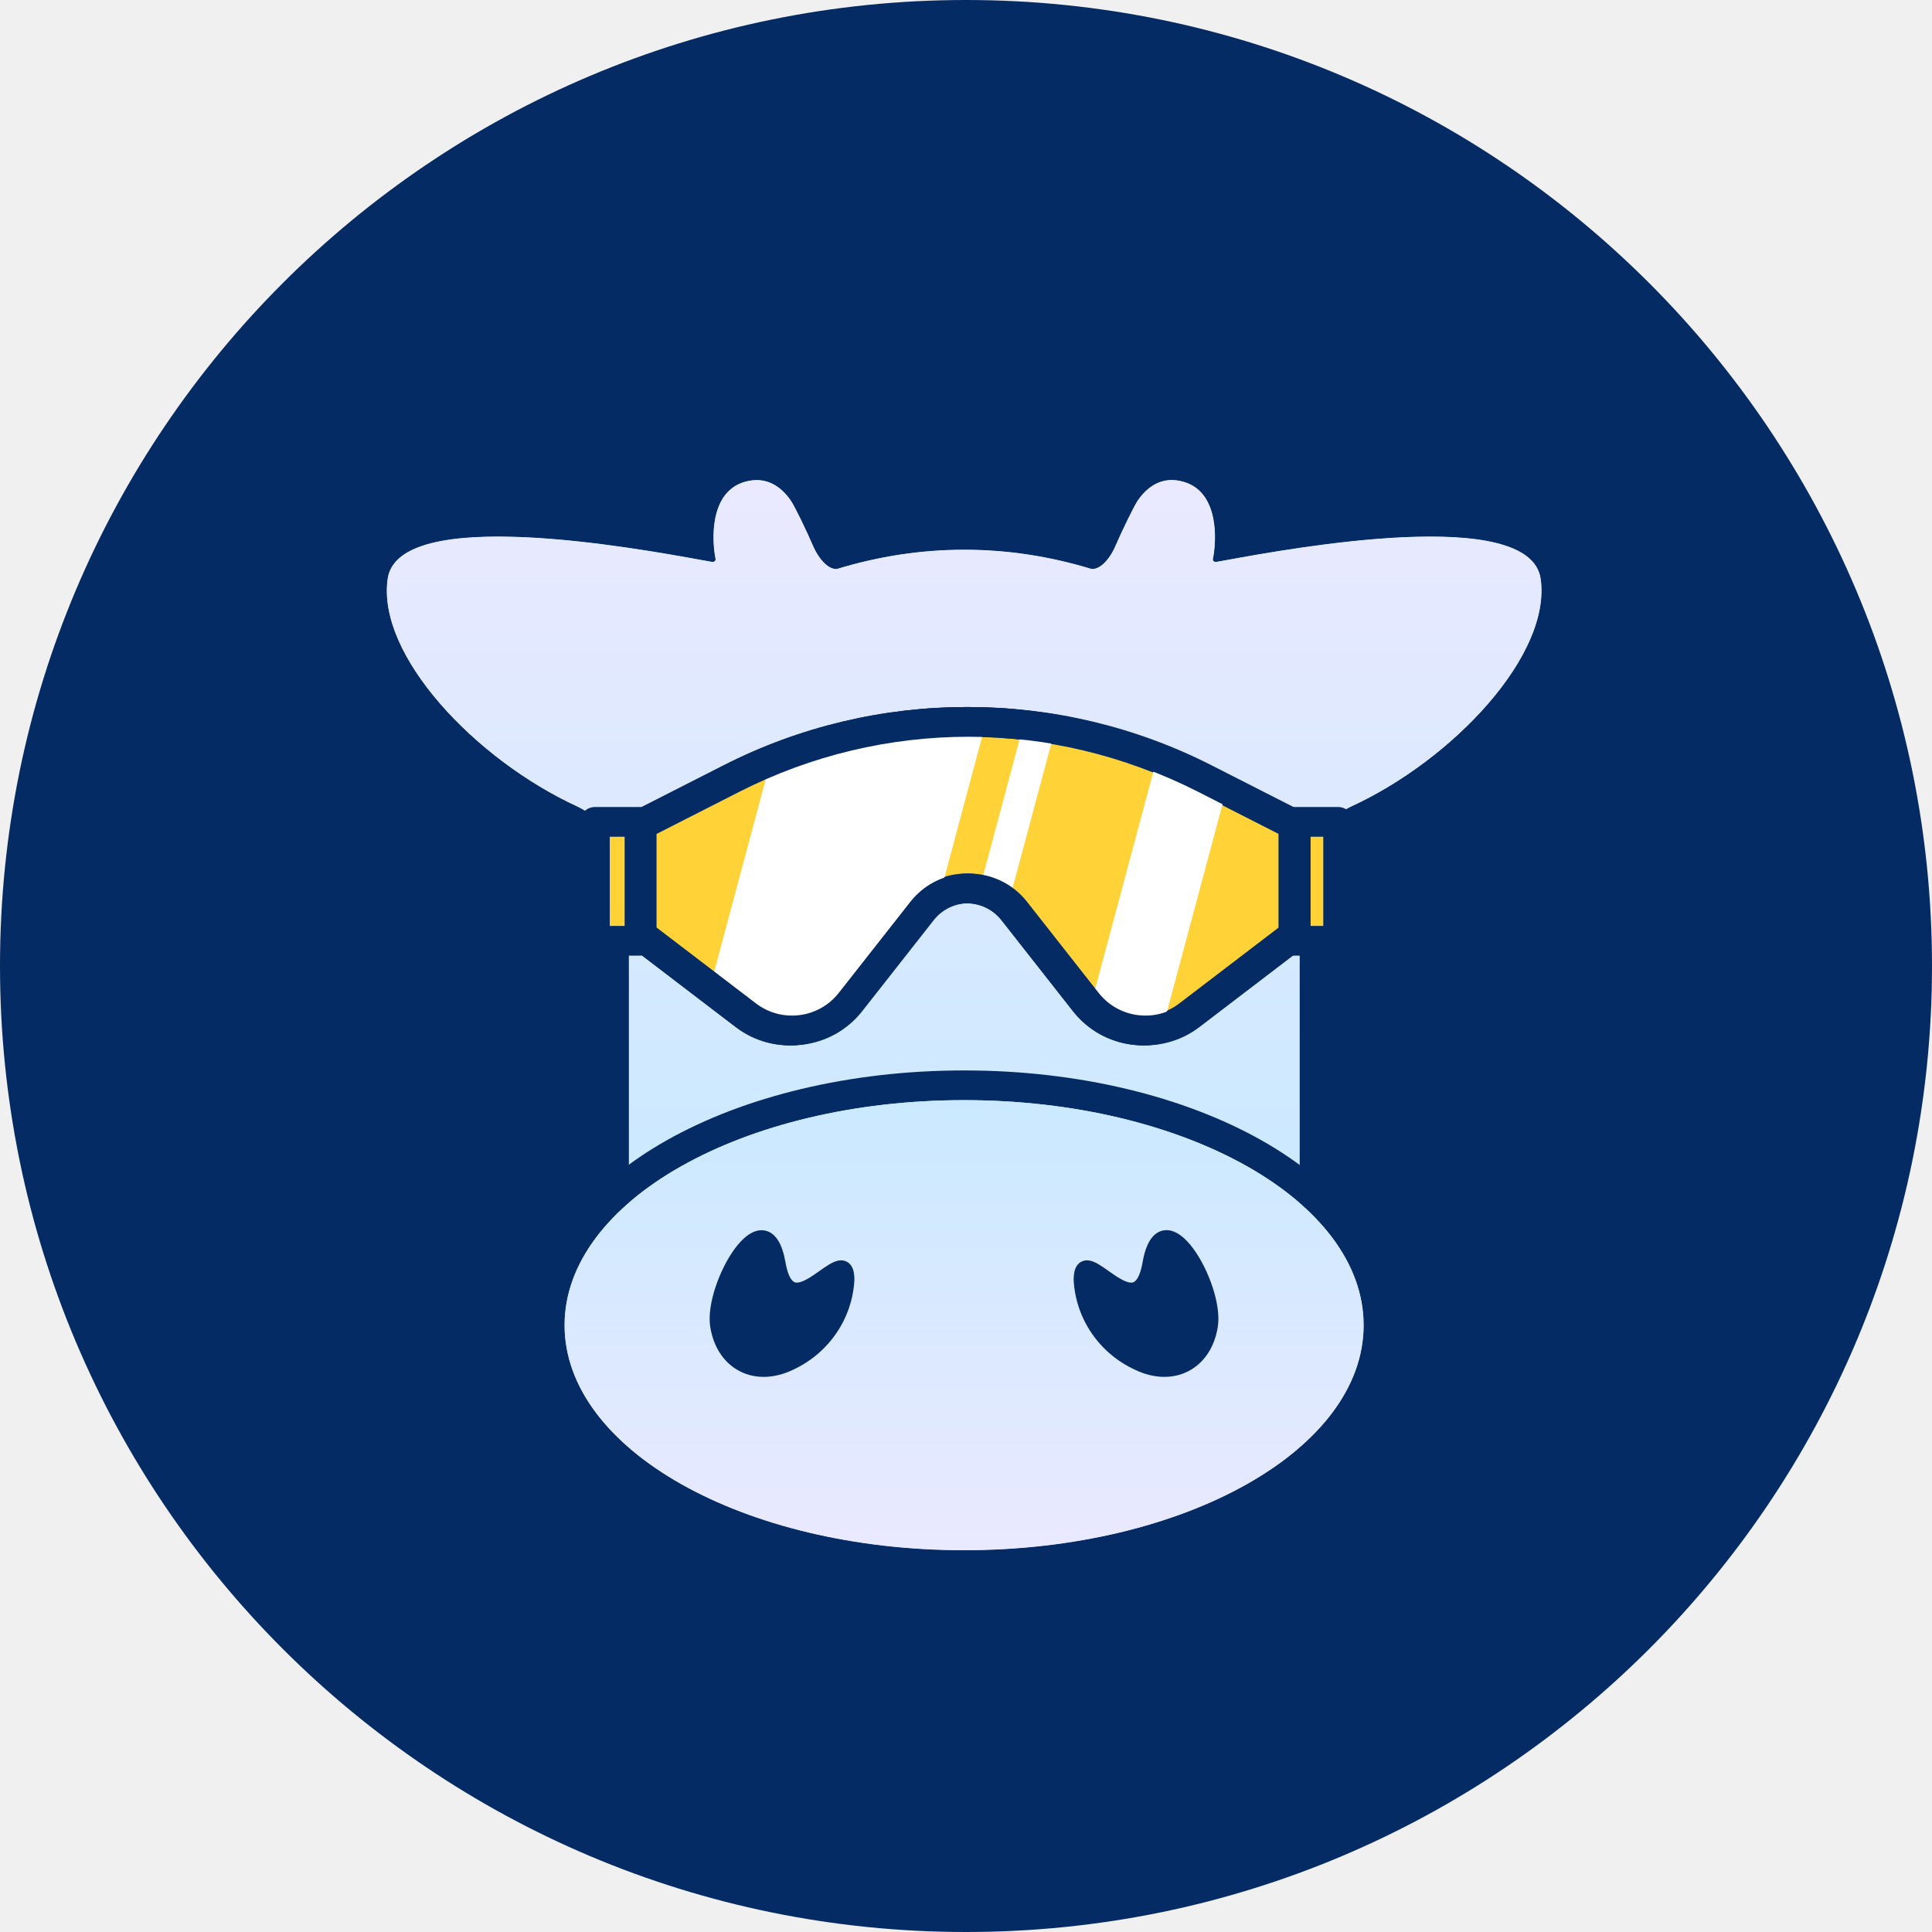
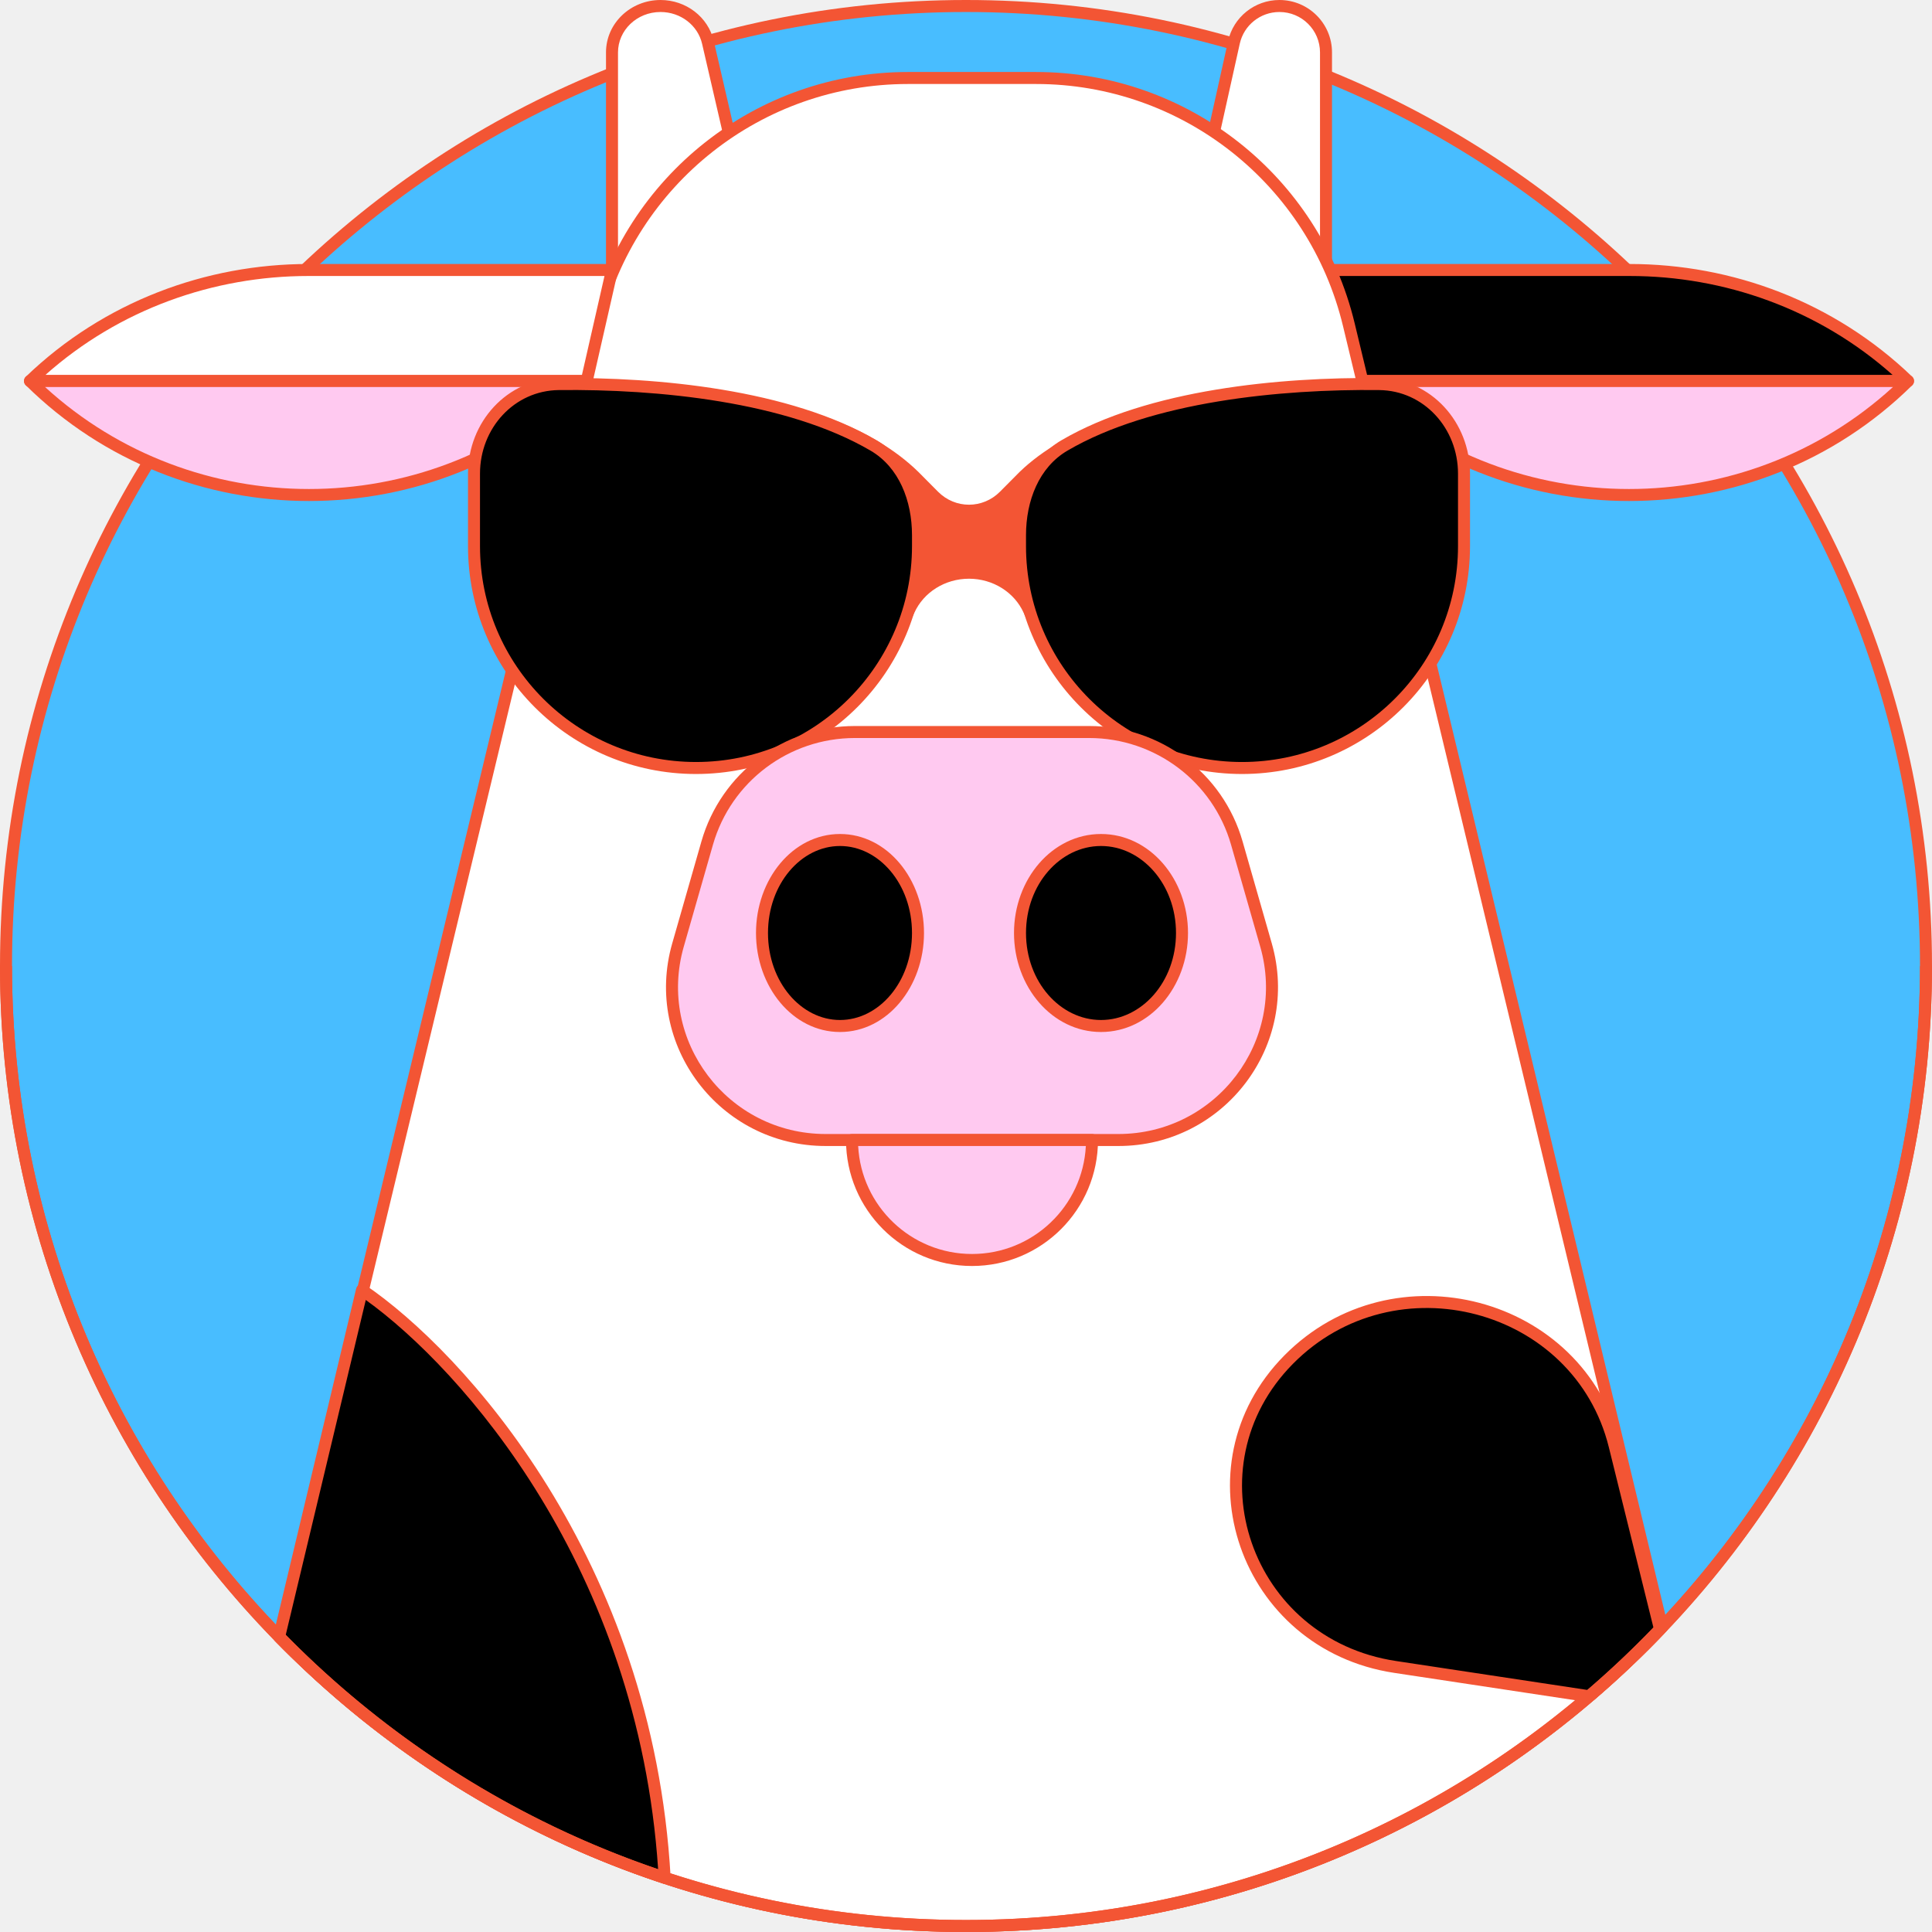
- <svg xmlns="http://www.w3.org/2000/svg" fill="none" height="236" viewBox="0 0 236 236" width="236">
-   <linearGradient id="a" gradientUnits="userSpaceOnUse" x1="117.684" x2="117.684" y1="147.7" y2="58.606">
-     <stop offset="0" stop-color="#cae9ff" />
-     <stop offset="1" stop-color="#eae9ff" />
-   </linearGradient>
-   <linearGradient id="b" gradientUnits="userSpaceOnUse" x1="117.705" x2="117.705" y1="189.381" y2="134.37">
-     <stop offset="0" stop-color="#eae9ff" />
-     <stop offset="1" stop-color="#cae9ff" />
-   </linearGradient>
-   <circle cx="118" cy="118" fill="#052b65" r="118" />
-   <g clip-rule="evenodd" fill-rule="evenodd">
-     <path d="m149.979 68.384c7.79-1.416 36.933-6.737 38.222 2.324 1.326 9.279-10.677 22.098-23.242 27.854-.653.309-1.253.726-1.834 1.144-.49.345-.98.69-1.507.981-1.979 1.053-3.159 3.686-2.869 6.046v40.946c-9.914-6.809-24.458-11.058-40.964-11.058-16.505 0-31.067 4.249-40.963 11.058v-40.946c.29-2.378-.89-4.993-2.869-6.046-.526-.291-1.017-.636-1.507-.981-.581-.418-1.18-.835-1.834-1.144-12.583-5.756-24.604-18.557-23.26-27.854 1.289-9.061 30.432-3.74 38.222-2.324.617.109 1.108.2 1.435.254.218.036.436-.145.399-.363-.454-2.197-.781-8.135 3.523-9.406 2.742-.817 4.558.69 5.629 2.215.49.69 1.925 3.65 2.814 5.72.49 1.108 1.597 2.742 2.833 2.705 5.175-1.58 10.368-2.361 15.579-2.361 5.212 0 10.405.781 15.58 2.361 1.235.036 2.36-1.598 2.832-2.705.89-2.052 2.343-5.03 2.815-5.72 1.071-1.525 2.887-3.05 5.629-2.215 4.303 1.289 3.976 7.209 3.522 9.406-.054.218.164.4.4.363.327-.054.817-.145 1.434-.254z" fill="#cbe8fb" />
-     <path d="m151.885 68.04c-.036.006-.072.013-.108.019-.54.096-1.031.185-1.467.264-.095.017-.187.034-.277.05l-.054.01h.019c-.006.001-.012.002-.018.003 0 0 0 0-.001 0-.111.02-.219.039-.322.057-.118.021-.231.041-.337.06-.008.002-.016.003-.024.004-.039.007-.077.014-.114.021-.245.044-.453.081-.619.109-.236.036-.454-.145-.399-.363.06-.292.118-.649.163-1.052.003-.023.005-.046.008-.069.067-.63.103-1.368.068-2.141 0-.011-.001-.022-.001-.033-.118-2.462-.956-5.27-3.761-6.111-2.742-.835-4.558.69-5.629 2.215-.472.69-1.925 3.668-2.814 5.72-.472 1.108-1.598 2.742-2.833 2.705-5.175-1.58-10.368-2.361-15.579-2.361-5.212 0-10.405.781-15.58 2.361-1.234.036-2.342-1.598-2.832-2.705-.89-2.07-2.324-5.03-2.814-5.72-1.071-1.525-2.887-3.032-5.629-2.215-2.807.829-3.644 3.644-3.761 6.111-.001.011-.001.022-.002.033-.036.801.004 1.565.076 2.21.045.404.103.761.164 1.053.036.218-.182.4-.4.363-.191-.032-.438-.076-.733-.129-.008-.001-.016-.003-.024-.004-.035-.006-.071-.013-.107-.019-.175-.031-.366-.066-.57-.102l-.054-.01c-.497-.09-1.078-.196-1.732-.312-.034-.006-.067-.012-.101-.018-9.767-1.738-35.135-5.775-36.336 2.664-1.344 9.297 10.677 22.098 23.26 27.854.654.309 1.253.726 1.834 1.144.49.345.981.69 1.507.981 1.979 1.053 3.159 3.668 2.869 6.046v40.946c1.149-.791 2.361-1.547 3.632-2.266 9.672-5.473 22.744-8.792 37.333-8.792 14.591 0 27.65 3.321 37.332 8.795 1.27.718 2.482 1.473 3.632 2.263v-40.946c-.291-2.36.889-4.993 2.868-6.046.527-.291 1.017-.636 1.508-.981.581-.418 1.18-.835 1.834-1.144 12.565-5.756 24.567-18.575 23.241-27.854-1.2-8.434-26.536-4.407-36.316-2.668zm39.912 2.156c.892 6.251-2.668 12.835-7.263 18.138-4.737 5.467-11.288 10.422-18.039 13.519-.317.152-.674.388-1.25.802l-.015.011-.065.046c-.46.323-1.09.767-1.792 1.154l-.024.014-.025.013c-.435.231-1.109 1.269-.97 2.397l.027.221v48.068l-5.687-3.907c-9.183-6.306-22.967-10.42-38.908-10.42-15.943 0-29.743 4.114-38.906 10.419l-5.69 3.915v-48.074l.027-.219c.14-1.145-.532-2.167-.97-2.4l-.024-.013-.024-.014c-.703-.387-1.332-.831-1.792-1.154l-.066-.046-.015-.011c-.576-.414-.932-.65-1.249-.801-6.758-3.096-13.318-8.046-18.061-13.511-4.601-5.301-8.163-11.887-7.259-18.151.661-4.628 4.829-6.572 8.141-7.394 3.551-.881 7.978-1.001 12.289-.809 7.107.316 14.723 1.529 19.385 2.346.046-.607.129-1.229.258-1.851.535-2.57 2.1-5.923 6.068-7.097 2.256-.671 4.345-.413 6.098.463 1.649.824 2.79 2.087 3.531 3.14.451.638 1.063 1.839 1.552 2.84.55 1.124 1.153 2.426 1.623 3.518.028.062.062.133.102.208 4.965-1.361 9.962-2.039 14.983-2.039 5.022 0 10.021.678 14.987 2.04.034-.067.062-.127.084-.177l.004-.01.005-.01c.471-1.087 1.082-2.397 1.635-3.525.499-1.017 1.1-2.195 1.514-2.8l.013-.018.012-.018c.736-1.048 1.876-2.32 3.53-3.151 1.757-.883 3.856-1.142 6.121-.454 3.951 1.188 5.514 4.527 6.05 7.098.129.619.212 1.238.258 1.842 4.664-.817 12.269-2.027 19.368-2.343 4.311-.192 8.738-.072 12.289.809 3.312.822 7.482 2.767 8.141 7.398z" fill="#052b65" />
-     <path d="m149.979 68.384c7.79-1.416 36.933-6.737 38.222 2.324 1.326 9.279-10.677 22.098-23.242 27.854-.653.309-1.253.726-1.834 1.144-.49.345-.98.69-1.507.981-1.979 1.053-3.159 3.686-2.869 6.046v40.946c-9.914-6.809-24.458-11.058-40.964-11.058-16.505 0-31.067 4.249-40.963 11.058v-40.946c.29-2.378-.89-4.993-2.869-6.046-.526-.291-1.017-.636-1.507-.981-.581-.418-1.18-.835-1.834-1.144-12.583-5.756-24.604-18.557-23.26-27.854 1.289-9.061 30.432-3.74 38.222-2.324.617.109 1.108.2 1.435.254.218.036.436-.145.399-.363-.454-2.197-.781-8.135 3.523-9.406 2.742-.817 4.558.69 5.629 2.215.49.69 1.925 3.65 2.814 5.72.49 1.108 1.597 2.742 2.833 2.705 5.175-1.58 10.368-2.361 15.579-2.361 5.212 0 10.405.781 15.58 2.361 1.235.036 2.36-1.598 2.832-2.705.89-2.052 2.343-5.03 2.815-5.72 1.071-1.525 2.887-3.05 5.629-2.215 4.303 1.289 3.976 7.209 3.522 9.406-.054.218.164.4.4.363.327-.054.817-.145 1.434-.254z" fill="url(#a)" />
-     <path d="m68.96 161.878c0-15.18 21.844-27.491 48.808-27.491 26.965 0 48.809 12.311 48.809 27.491 0 15.179-21.844 27.49-48.809 27.49-26.964 0-48.808-12.311-48.808-27.49z" fill="#cbe8fb" />
-     <path d="m81.47 139.276c9.47-5.335 22.31-8.52 36.298-8.52 13.989 0 26.828 3.185 36.298 8.52 9.357 5.272 16.142 13.12 16.142 22.602s-6.785 17.331-16.142 22.602c-9.47 5.335-22.309 8.521-36.298 8.521-13.988 0-26.828-3.186-36.298-8.521-9.357-5.271-16.142-13.12-16.142-22.602s6.784-17.33 16.142-22.602zm36.298-4.889c-26.964 0-48.808 12.311-48.808 27.491s21.844 27.491 48.808 27.491c26.964 0 48.808-12.311 48.808-27.491s-21.844-27.491-48.808-27.491z" fill="#052b65" />
-     <path d="m68.96 161.878c0-15.18 21.844-27.491 48.808-27.491 26.965 0 48.809 12.311 48.809 27.491 0 15.179-21.844 27.49-48.809 27.49-26.964 0-48.808-12.311-48.808-27.49z" fill="url(#b)" />
-     <g fill="#052b65">
-       <path d="m100.092 155.261.009-.007c.384-.272.786-.557 1.161-.781.355-.213.793-.44 1.243-.501.241-.033.527-.025.815.093.297.122.523.332.683.583.288.454.364 1.055.364 1.674v.024l-.001.024c-.255 4.735-3.148 8.951-7.512 10.96-2.294 1.095-4.609 1.136-6.49.169-1.884-.967-3.186-2.87-3.597-5.363-.24-1.422.075-3.213.626-4.888.559-1.698 1.403-3.407 2.347-4.693.471-.642.99-1.212 1.54-1.619.539-.399 1.202-.712 1.927-.653.771.064 1.38.527 1.815 1.2.422.652.723 1.558.925 2.701l0.0.002c.206 1.179.497 1.822.76 2.153.223.281.426.344.652.339.292-.006.687-.135 1.195-.413.498-.272 1.009-.631 1.539-1.004z" />
-       <path d="m135.425 155.261-.009-.006-.002-.002-.018-.013c-.377-.267-.771-.547-1.138-.767-.353-.213-.791-.44-1.24-.501-.242-.033-.527-.025-.815.094-.296.122-.521.331-.68.58-.288.452-.368 1.05-.373 1.668v.028l.001.028c.254 4.733 3.128 8.95 7.513 10.96 2.293 1.095 4.608 1.135 6.489.169 1.884-.967 3.186-2.869 3.597-5.362.24-1.426-.074-3.221-.626-4.899-.558-1.7-1.403-3.41-2.347-4.697-.471-.642-.99-1.211-1.54-1.618-.539-.399-1.203-.711-1.929-.65-.77.066-1.378.531-1.812 1.205-.422.654-.723 1.561-.925 2.706-.207 1.179-.498 1.824-.76 2.155-.223.281-.426.344-.652.339-.292-.006-.687-.135-1.195-.413-.498-.272-1.009-.631-1.539-1.004z" />
-     </g>
+ <svg xmlns="http://www.w3.org/2000/svg" fill="none" height="320" viewBox="0 0 320 320" width="320">
+   <path d="m319.007 159.998c0 87.817-71.19 159.007-159.007 159.007-87.816 0-159.006-71.19-159.006-159.007 0-87.816 71.189-159.006 159.006-159.006 87.817 0 159.007 71.19 159.007 159.006z" fill="#48bdff" />
+   <path clip-rule="evenodd" d="m160 1.988c-87.268 0-158.012 70.745-158.012 158.012 0 87.268 70.745 158.012 158.012 158.012 87.268 0 158.012-70.744 158.012-158.012 0-87.268-70.744-158.012-158.012-158.012zm-160 158.012c0-88.366 71.634-160 160-160 88.366 0 160 71.634 160 160 0 88.366-71.634 160-160 160-88.366 0-160-71.634-160-160z" fill="#f35534" fill-rule="evenodd" />
+   <path d="m223.82 63.104-4.191-18.385h50.294c16.686 0 33.372 6.128 46.103 18.385z" fill="#000" />
+   <path clip-rule="evenodd" d="m218.852 44.101c.188-.236.474-.374.777-.374h50.294c16.927 0 33.865 6.217 46.792 18.663.292.281.384.712.233 1.087-.152.376-.517.622-.922.622h-92.206c-.464 0-.866-.321-.969-.773l-4.191-18.385c-.068-.295.003-.604.192-.841zm2.022 1.613 3.738 16.398h88.878c-12.279-10.928-27.918-16.398-43.567-16.398z" fill="#f35534" fill-rule="evenodd" />
+   <path d="m316.026 63.105c-25.522 25.176-66.901 25.176-92.422 0z" fill="#ffc9f0" />
+   <path clip-rule="evenodd" d="m222.684 62.73c.153-.373.516-.617.919-.617h92.423c.403 0 .766.244.919.617s.065.801-.222 1.085c-25.908 25.558-67.909 25.558-93.818 0-.287-.283-.374-.712-.221-1.085zm90.852 1.371c-24.638 22.526-62.805 22.526-87.444 0z" fill="#f35534" fill-rule="evenodd" />
+   <path d="m219.628 8.679c0-4.245-3.455-7.687-7.717-7.687-3.619 0-6.753 2.506-7.535 6.026l-8.599 38.695h23.851z" fill="#fff" />
+   <path clip-rule="evenodd" d="m203.406 6.804c.884-3.977 4.422-6.804 8.505-6.804 4.807 0 8.711 3.883 8.711 8.681v37.033c0 .549-.445.994-.994.994h-23.851c-.301 0-.587-.137-.775-.372-.189-.235-.261-.543-.195-.837zm8.505-4.816c-3.157 0-5.884 2.185-6.565 5.248l-8.33 37.485h21.618v-36.04c0-3.693-3.006-6.693-6.723-6.693z" fill="#f35534" fill-rule="evenodd" />
+   <path d="m101.367 8.679c0-4.245 3.599-7.687 8.039-7.687 3.77 0 7.034 2.506 7.849 6.026l8.957 38.695h-24.845z" fill="#fff" />
+   <path clip-rule="evenodd" d="m100.373 8.681c0-4.836 4.086-8.681 9.033-8.681 4.203 0 7.891 2.797 8.817 6.795l8.957 38.695c.068.295-.002.605-.191.843-.188.237-.474.375-.777.375h-24.845c-.549 0-.994-.445-.994-.994zm9.033-6.693c-3.934 0-7.045 3.038-7.045 6.693v36.04h22.6l-8.675-37.477c-.704-3.042-3.544-5.256-6.88-5.256z" fill="#f35534" fill-rule="evenodd" />
+   <path d="m150.386 12.918c-24.625 0-46.042 16.893-51.808 40.862l-52.283 217.367c28.869 29.529 69.147 47.858 113.706 47.858 45.383 0 86.326-19.013 115.297-49.509l-51.887-215.715c-5.765-23.97-27.183-40.863-51.808-40.863z" fill="#fff" />
+   <path clip-rule="evenodd" d="m150.386 13.913c-24.165 0-45.184 16.577-50.842 40.101l-52.154 216.831c28.663 29.116 68.527 47.167 112.611 47.167 44.905 0 85.435-18.731 114.204-48.809l-51.76-215.189c-5.658-23.524-26.677-40.101-50.842-40.101zm-52.774 39.636c5.872-24.416 27.689-41.624 52.774-41.624h21.217c25.085 0 46.902 17.208 52.774 41.624l51.887 215.716c.078.327-.014.672-.246.917-29.151 30.684-70.35 49.817-116.017 49.817-44.838 0-85.369-18.444-114.417-48.157-.239-.244-.336-.594-.256-.927z" fill="#f35534" fill-rule="evenodd" />
+   <path d="m97.176 63.104 4.191-18.385h-50.294c-16.686 0-33.372 6.128-46.103 18.385z" fill="#fff" />
+   <path clip-rule="evenodd" d="m102.144 44.101c-.188-.236-.474-.374-.776-.374h-50.295c-16.927 0-33.865 6.217-46.792 18.663-.292.281-.384.712-.232 1.087s.516.622.922.622h92.206c.464 0 .866-.321.969-.773l4.191-18.385c.068-.295-.003-.604-.192-.841zm-2.022 1.613-3.738 16.398h-88.877c12.279-10.928 27.918-16.398 43.567-16.398z" fill="#f35534" fill-rule="evenodd" />
+   <path d="m4.97 63.105c25.522 25.176 66.901 25.176 92.422 0z" fill="#ffc9f0" />
+   <path clip-rule="evenodd" d="m98.312 62.73c-.153-.373-.516-.617-.919-.617h-92.422c-.403 0-.766.244-.919.617s-.066.801.222 1.085c25.909 25.558 67.909 25.558 93.818 0 .287-.283.375-.712.222-1.085zm-90.853 1.371c24.639 22.526 62.805 22.526 87.444 0z" fill="#f35534" fill-rule="evenodd" />
+   <path d="m263.217 280.956-32.15-4.86c-24.865-3.759-35.077-33.232-17.633-50.893 17.468-17.684 48.104-9.593 54.004 14.262l7.516 30.393c-3.722 3.893-7.639 7.598-11.737 11.098z" fill="#000" />
+   <path clip-rule="evenodd" d="m212.727 224.505c17.994-18.217 49.583-9.914 55.675 14.722l7.517 30.393c.081.33-.012.679-.247.925-3.745 3.917-7.687 7.645-11.81 11.167-.219.187-.509.27-.794.227l-32.149-4.86c-25.632-3.875-36.233-34.309-18.192-52.574zm53.746 15.199c-5.706-23.075-35.39-30.954-52.332-13.802-16.847 17.056-7.025 45.568 17.075 49.211l31.7 4.793c3.809-3.273 7.461-6.724 10.942-10.341z" fill="#f35534" fill-rule="evenodd" />
+   <path d="m110.087 311.014c-24.447-8.076-46.269-21.922-63.853-39.926l13.724-57.424c15.985 10.856 47.193 44.957 50.128 97.35z" fill="#000" />
+   <g fill="#f35534">
+     <path clip-rule="evenodd" d="m59.599 212.739c.304-.118.647-.079.918.105 16.191 10.995 47.607 45.359 50.562 98.116.018.329-.127.645-.388.845s-.604.258-.916.154c-24.602-8.126-46.56-22.06-64.252-40.175-.238-.245-.335-.594-.256-.926l13.724-57.423c.076-.318.303-.578.607-.696zm.987 2.577-13.257 55.47c17.072 17.36 38.124 30.793 61.677 38.819-3.324-49.933-32.481-82.846-48.419-94.289z" fill-rule="evenodd" />
+     <path d="m170.451 101.087 1.475 3.261v-14.907h-22.858v14.907l1.467-3.252c1.705-3.781 5.623-6.233 9.96-6.233 4.333 0 8.25 2.448 9.956 6.224z" />
+     <path clip-rule="evenodd" d="m148.074 89.439c0-.549.445-.994.994-.994h22.857c.549 0 .994.445.994.994v14.907c0 .468-.327.873-.784.971-.458.099-.923-.135-1.115-.562l-1.474-3.261c-1.537-3.4-5.086-5.64-9.051-5.64-3.969 0-7.52 2.244-9.054 5.648l-1.467 3.252c-.193.427-.657.662-1.115.563-.458-.098-.785-.503-.785-.971zm1.988.994v9.393c2.05-3.661 6.061-5.959 10.433-5.959 4.374 0 8.387 2.3 10.436 5.966v-9.399z" fill-rule="evenodd" />
+     <path d="m154.655 82.133-2.527-2.545c-7.234-7.548-18.515-11.293-30.886-13.502l32.014 23.354h15.475l32.014-23.354c-12.371 2.209-24.646 5.954-31.879 13.502l-2.528 2.545c-3.25 3.273-8.433 3.273-11.683 0z" />
+     <path clip-rule="evenodd" d="m120.328 65.697c.182-.426.633-.669 1.089-.588 12.41 2.216 23.959 6.003 31.422 13.787l2.521 2.539c2.862 2.881 7.411 2.881 10.273 0l2.521-2.539c7.474-7.794 20.035-11.575 32.416-13.787.456-.081.907.163 1.089.588.182.426.046.92-.328 1.193l-32.015 23.354c-.17.124-.375.191-.586.191h-15.474c-.211 0-.416-.067-.586-.191l-32.014-23.354c-.374-.273-.51-.767-.328-1.193zm76.223 2.22c-10.758 2.284-20.802 5.927-26.968 12.361l-.012.013-2.528 2.545c-3.639 3.664-9.454 3.664-13.093 0l-2.527-2.545-.013-.013c-6.162-6.43-15.425-10.068-25.958-12.349l28.128 20.519h14.826z" fill-rule="evenodd" />
  </g>
-   <path d="m146.896 95.1 11.115 5.659v13.436l-12.857 9.818c-3.946 3.014-9.581 2.298-12.649-1.606l-8.73-11.111c-2.908-3.701-8.514-3.701-11.422 0l-8.731 11.111c-3.067 3.904-8.702 4.62-12.649 1.606l-12.857-9.818v-13.436l11.114-5.659c18.116-9.222 39.55-9.222 57.665 0z" fill="#ffd338" />
-   <path clip-rule="evenodd" d="m146.072 96.718c-17.598-8.959-38.419-8.959-56.017 0l-10.123 5.153v11.426l12.143 9.273c3.157 2.41 7.665 1.838 10.12-1.286l8.73-11.111c3.635-4.626 10.643-4.626 14.277 0l8.731 11.111c2.454 3.124 6.962 3.696 10.119 1.286l12.143-9.273v-11.426zm-57.665-3.236c18.633-9.486 40.68-9.486 59.313 0l11.114 5.658c.609.31.992.935.992 1.618v13.437c0 .566-.264 1.099-.713 1.443l-12.857 9.818c-4.736 3.616-11.498 2.757-15.179-1.928l-8.73-11.111c-2.181-2.776-6.386-2.776-8.567 0l-8.73 11.111c-3.681 4.685-10.443 5.544-15.179 1.928l-12.857-9.818c-.45-.344-.714-.877-.714-1.443v-13.437c0-.683.383-1.308.992-1.618z" fill="#052b65" fill-rule="evenodd" />
-   <path d="m146.896 95.1 11.115 5.659v13.436l-12.857 9.818c-3.946 3.014-9.581 2.298-12.649-1.606l-8.73-11.111c-2.908-3.701-8.514-3.701-11.422 0l-8.731 11.111c-3.067 3.904-8.702 4.62-12.649 1.606l-12.857-9.818v-13.436l11.114-5.659c18.116-9.222 39.55-9.222 57.665 0z" fill="#ffd338" />
-   <path clip-rule="evenodd" d="m146.072 96.718c-17.598-8.959-38.419-8.959-56.017 0l-10.123 5.153v11.426l12.143 9.273c3.157 2.41 7.665 1.838 10.12-1.286l8.73-11.111c3.635-4.626 10.643-4.626 14.277 0l8.731 11.111c2.454 3.124 6.962 3.696 10.119 1.286l12.143-9.273v-11.426zm-57.665-3.236c18.633-9.486 40.68-9.486 59.313 0l11.114 5.658c.609.31.992.935.992 1.618v13.437c0 .566-.264 1.099-.713 1.443l-12.857 9.818c-4.736 3.616-11.498 2.757-15.179-1.928l-8.73-11.111c-2.181-2.776-6.386-2.776-8.567 0l-8.73 11.111c-3.681 4.685-10.443 5.544-15.179 1.928l-12.857-9.818c-.45-.344-.714-.877-.714-1.443v-13.437c0-.683.383-1.308.992-1.618z" fill="#052b65" fill-rule="evenodd" />
-   <path d="m72.67 100.395h5.447v14.526h-5.447z" fill="#ffd338" />
-   <path clip-rule="evenodd" d="m70.853 100.394c0-1.003.813-1.816 1.816-1.816h5.447c1.003 0 1.816.813 1.816 1.816v14.526c0 1.003-.813 1.816-1.816 1.816h-5.447c-1.003 0-1.816-.813-1.816-1.816zm3.632 1.816v10.894h1.816v-10.894z" fill="#052b65" fill-rule="evenodd" />
-   <path d="m158.011 100.395h5.447v14.526h-5.447z" fill="#ffd338" />
-   <path clip-rule="evenodd" d="m156.195 100.394c0-1.003.813-1.816 1.816-1.816h5.447c1.003 0 1.816.813 1.816 1.816v14.526c0 1.003-.813 1.816-1.816 1.816h-5.447c-1.003 0-1.816-.813-1.816-1.816zm3.631 1.816v10.894h1.816v-10.894z" fill="#052b65" fill-rule="evenodd" />
-   <g fill="#fff">
-     <path d="m120.451 88.203c-8.955-.244-17.95 1.404-26.367 4.944l-7.282 27.178 4.825 3.684c3.946 3.014 9.581 2.298 12.649-1.606l8.73-11.111c.491-.625 1.058-1.144 1.677-1.557z" />
-     <path d="m123.252 110.102c-1.061-.851-2.31-1.36-3.597-1.526l5.381-20.082c1.294.129 2.584.298 3.87.507z" />
-     <path d="m141.974 125.718c-3.151.59-6.506-.515-8.673-3.137l8.096-30.217c2.086.797 4.139 1.708 6.152 2.732l2.314 1.178z" />
-   </g>
-   <path clip-rule="evenodd" d="m146.341 96.716c-17.598-8.959-38.42-8.959-56.018 0l-10.123 5.153v11.426l12.143 9.273c3.157 2.41 7.665 1.838 10.119-1.286l8.73-11.111c3.635-4.626 10.643-4.626 14.278 0l8.73 11.111c2.454 3.124 6.962 3.696 10.119 1.286l12.143-9.273v-11.426zm-57.665-3.236c18.633-9.486 40.679-9.486 59.312 0l11.115 5.658c.609.31.992.935.992 1.618v13.437c0 .566-.264 1.099-.714 1.443l-12.857 9.818c-4.735 3.616-11.497 2.757-15.178-1.928l-8.731-11.111c-2.18-2.776-6.385-2.776-8.566 0l-8.73 11.111c-3.682 4.685-10.444 5.544-15.179 1.928l-12.857-9.818c-.45-.344-.714-.877-.714-1.443v-13.437c0-.683.383-1.308.992-1.618z" fill="#052b65" fill-rule="evenodd" />
+   <path d="m144.69 73.778c-14.16-8.282-35.763-10.354-52.155-10.165-7.994.092-14.025 6.836-14.025 14.826v12.017c0 20.295 16.462 36.748 36.77 36.748 20.308 0 36.77-16.453 36.77-36.748v-1.801c0-5.941-2.23-11.876-7.36-14.877z" fill="#000" />
+   <path clip-rule="evenodd" d="m144.188 74.637c-13.911-8.137-35.279-10.217-51.642-10.029-7.394.085-13.043 6.329-13.043 13.832v12.017c0 19.746 16.017 35.754 35.777 35.754 19.759 0 35.776-16.008 35.776-35.754v-1.801c0-5.734-2.151-11.26-6.868-14.019zm-51.665-12.016c16.42-.189 38.26 1.873 52.668 10.301 5.543 3.242 7.853 9.587 7.853 15.735v1.801c0 20.844-16.908 37.741-37.764 37.741-20.856 0-37.764-16.897-37.764-37.741v-12.017c0-8.477 6.413-15.721 15.008-15.82z" fill="#f35534" fill-rule="evenodd" />
+   <path d="m176.304 73.778c14.159-8.282 35.763-10.354 52.154-10.165 7.995.092 14.026 6.836 14.026 14.826v12.017c0 20.295-16.463 36.748-36.77 36.748-20.308 0-36.771-16.453-36.771-36.748v-1.801c0-5.941 2.23-11.876 7.361-14.877z" fill="#000" />
+   <path clip-rule="evenodd" d="m175.804 72.922c14.407-8.427 36.247-10.49 52.667-10.301 8.595.099 15.008 7.343 15.008 15.82v12.017c0 20.844-16.908 37.741-37.764 37.741s-37.764-16.897-37.764-37.741v-1.801c0-6.148 2.309-12.493 7.853-15.735zm52.644-8.313c-16.363-.189-37.73 1.892-51.641 10.029-4.718 2.76-6.868 8.285-6.868 14.019v1.801c0 19.746 16.017 35.754 35.776 35.754s35.777-16.008 35.777-35.754v-12.017c0-7.504-5.65-13.747-13.044-13.832z" fill="#f35534" fill-rule="evenodd" />
+   <path d="m180.39 121.242c11.363 0 21.347 7.506 24.464 18.39l4.838 16.895c4.635 16.186-7.566 32.293-24.464 32.293h-48.468c-16.897 0-29.099-16.107-24.464-32.294l4.838-16.894c3.117-10.884 13.102-18.39 24.464-18.39z" fill="#ffc9f0" />
+   <path clip-rule="evenodd" d="m116.179 139.36c3.24-11.313 13.616-19.11 25.419-19.11h38.793c11.803 0 22.18 7.797 25.419 19.11l4.838 16.895c4.819 16.826-7.867 33.56-25.419 33.56h-48.469c-17.552 0-30.238-16.734-25.419-33.561zm25.419-17.122c-10.921 0-20.514 7.213-23.508 17.669l-4.838 16.894c-4.452 15.547 7.266 31.027 23.508 31.027h48.469c16.242 0 27.96-15.48 23.508-31.026l-4.838-16.895c-2.994-10.455-12.587-17.669-23.508-17.669z" fill="#f35534" fill-rule="evenodd" />
+   <path d="m195.776 154.533c0 8.507-6.007 15.403-13.416 15.403-7.41 0-13.417-6.896-13.417-15.403 0-8.508 6.007-15.404 13.417-15.404 7.409 0 13.416 6.896 13.416 15.404z" fill="#000" />
+   <path clip-rule="evenodd" d="m182.361 140.124c-6.736 0-12.422 6.318-12.422 14.41s5.686 14.41 12.422 14.41 12.422-6.318 12.422-14.41-5.686-14.41-12.422-14.41zm-14.41 14.41c0-8.922 6.327-16.397 14.41-16.397s14.41 7.475 14.41 16.397c0 8.923-6.327 16.398-14.41 16.398s-14.41-7.475-14.41-16.398z" fill="#f35534" fill-rule="evenodd" />
+   <path d="m152.049 154.533c0 8.507-5.784 15.403-12.919 15.403s-12.919-6.896-12.919-15.403c0-8.508 5.784-15.404 12.919-15.404s12.919 6.896 12.919 15.404z" fill="#000" />
+   <path clip-rule="evenodd" d="m139.13 140.124c-6.43 0-11.926 6.281-11.926 14.41 0 8.13 5.496 14.41 11.926 14.41s11.925-6.28 11.925-14.41c0-8.129-5.495-14.41-11.925-14.41zm-13.913 14.41c0-8.885 6.072-16.397 13.913-16.397 7.84 0 13.913 7.512 13.913 16.397s-6.073 16.398-13.913 16.398c-7.841 0-13.913-7.513-13.913-16.398z" fill="#f35534" fill-rule="evenodd" />
+   <path d="m160.993 208.696c10.977 0 19.876-8.899 19.876-19.876h-39.752c0 10.977 8.899 19.876 19.876 19.876z" fill="#ffc9f0" />
+   <path clip-rule="evenodd" d="m140.125 188.818c0-.549.445-.994.994-.994h39.751c.549 0 .994.445.994.994 0 11.526-9.343 20.87-20.869 20.87s-20.87-9.344-20.87-20.87zm2.013.994c.517 9.966 8.762 17.888 18.857 17.888 10.094 0 18.339-7.922 18.856-17.888z" fill="#f35534" fill-rule="evenodd" />
+   <path clip-rule="evenodd" d="m1.988 160c0 87.268 70.745 158.012 158.012 158.012 87.268 0 158.012-70.744 158.012-158.012h1.988c0 88.366-71.634 160-160 160-88.366 0-160-71.634-160-160z" fill="#f35534" fill-rule="evenodd" />
</svg>
